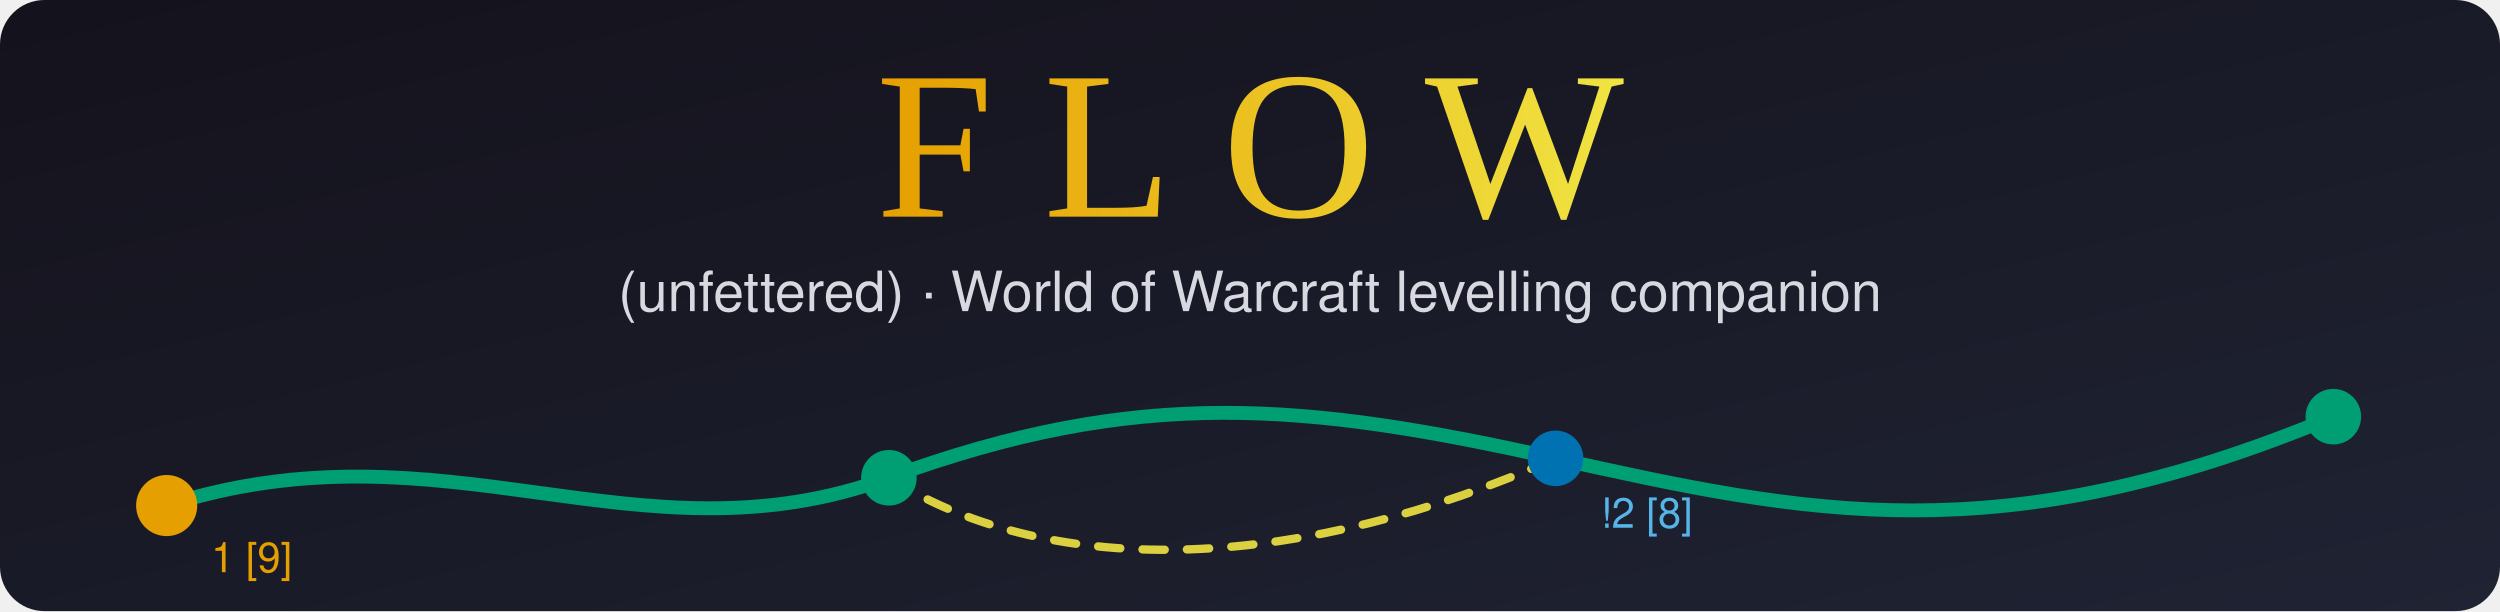
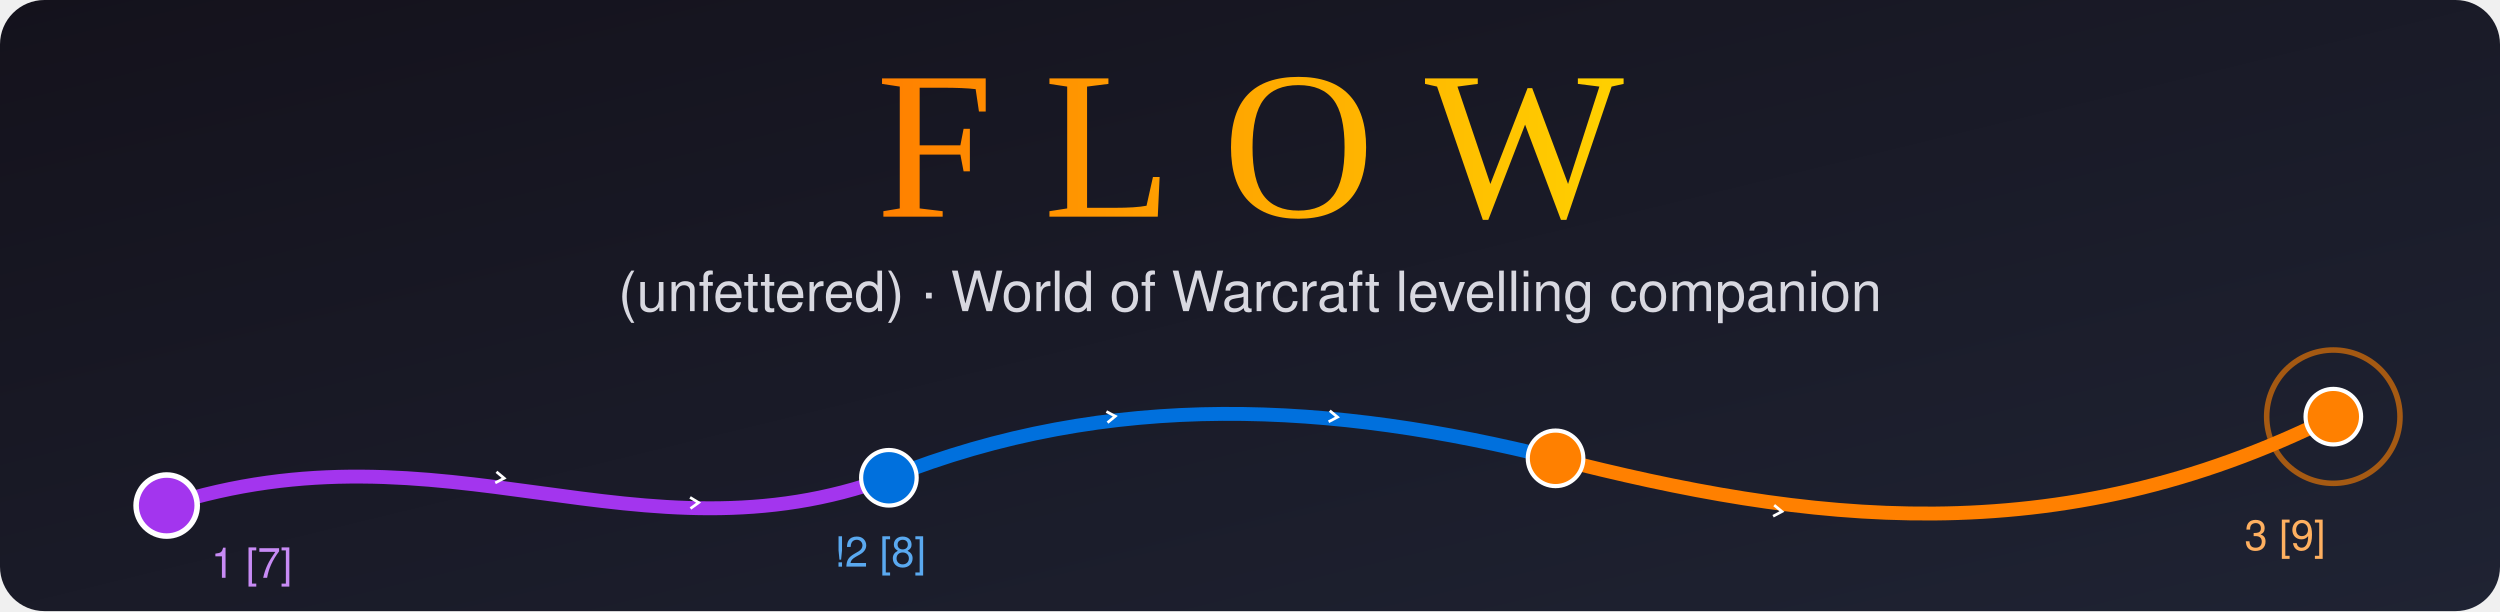
<svg xmlns="http://www.w3.org/2000/svg" width="900" height="220" viewBox="0 0 900 220" role="img" aria-label="Flow (unfettered): WoW levelling companion">
  <defs>
    <linearGradient id="bg" x1="0" y1="0" x2="1" y2="1">
      <stop offset="0" stop-color="#14121c" />
      <stop offset="1" stop-color="#1f2333" />
    </linearGradient>
    <linearGradient id="gold" x1="0" y1="0" x2="1" y2="0">
-       <stop offset="0" stop-color="#E69F00" />
-       <stop offset="1" stop-color="#F0E442" />
+       <stop offset="0" stop-color="#FF8000" />
+       <stop offset="1" stop-color="#FFD100" />
    </linearGradient>
+     <marker id="chev" viewBox="0 0 10 10" refX="5" refY="5" markerWidth="5" markerHeight="5" orient="auto">
+       <path d="M2 1 L8 5 L2 9" fill="none" stroke="#ffffff" stroke-width="2" />
+     </marker>
  </defs>
  <rect width="900" height="220" rx="16" fill="url(#bg)" />
-   <path d="M60 182 C 160 150, 230 205, 320 172 S 470 145, 560 165 S 720 200, 840 150" fill="none" stroke="#009E73" stroke-width="5" stroke-linecap="round" />
-   <path d="M320 172 C 380 210, 470 205, 560 165" fill="none" stroke="#F0E442" stroke-width="3" stroke-dasharray="8 8" stroke-linecap="round" opacity="0.9" />
-   <circle cx="60" cy="182" r="11" fill="#E69F00" />
-   <circle cx="320" cy="172" r="10" fill="#009E73" />
-   <circle cx="560" cy="165" r="10" fill="#0072B2" />
-   <circle cx="840" cy="150" r="10" fill="#009E73" />
-   <text x="76" y="206" font-family="Segoe UI, Helvetica, Arial, sans-serif" font-size="15" fill="#E69F00">1 [9]</text>
-   <text x="576" y="190" font-family="Segoe UI, Helvetica, Arial, sans-serif" font-size="15" fill="#56B4E9">!2 [8]</text>
+   <path d="M60 182 C 160 150, 230 205, 320 172" fill="none" stroke="#A335EE" stroke-width="5" stroke-linecap="round" />
+   <path d="M320 172 C 400 140, 480 145, 560 165" fill="none" stroke="#0070DD" stroke-width="5" stroke-linecap="round" />
+   <path d="M560 165 C 650 188, 740 200, 840 150" fill="none" stroke="#FF8000" stroke-width="5" stroke-linecap="round" />
+   <polyline points="110,166 180,172 250,181 400,150 480,150 640,184 740,183" fill="none" stroke="none" marker-mid="url(#chev)" />
+   <circle cx="840" cy="150" r="24" fill="none" stroke="#FF8000" stroke-width="2" opacity="0.6" />
+   <circle cx="60" cy="182" r="11" fill="#A335EE" stroke="#fff" stroke-width="2" />
+   <circle cx="320" cy="172" r="10" fill="#0070DD" stroke="#fff" stroke-width="1.5" />
+   <circle cx="560" cy="165" r="10" fill="#FF8000" stroke="#fff" stroke-width="1.5" />
+   <circle cx="840" cy="150" r="10" fill="#FF8000" stroke="#fff" stroke-width="1.5" />
+   <text x="76" y="208" font-family="Segoe UI, Helvetica, Arial, sans-serif" font-size="15" fill="#C88BF5">1 [7]</text>
+   <text x="300" y="204" font-family="Segoe UI, Helvetica, Arial, sans-serif" font-size="15" fill="#5AA9F0">!2 [8]</text>
+   <text x="808" y="198" font-family="Segoe UI, Helvetica, Arial, sans-serif" font-size="15" fill="#FFB060">3 [9]</text>
  <text x="450" y="78" text-anchor="middle" font-family="Georgia, 'Times New Roman', serif" font-size="76" letter-spacing="18" fill="url(#gold)">FLOW</text>
  <text x="450" y="112" text-anchor="middle" font-family="Segoe UI, Helvetica, Arial, sans-serif" font-size="20" fill="#d8d8e0">(unfettered)  ·  World of Warcraft levelling companion</text>
</svg>
